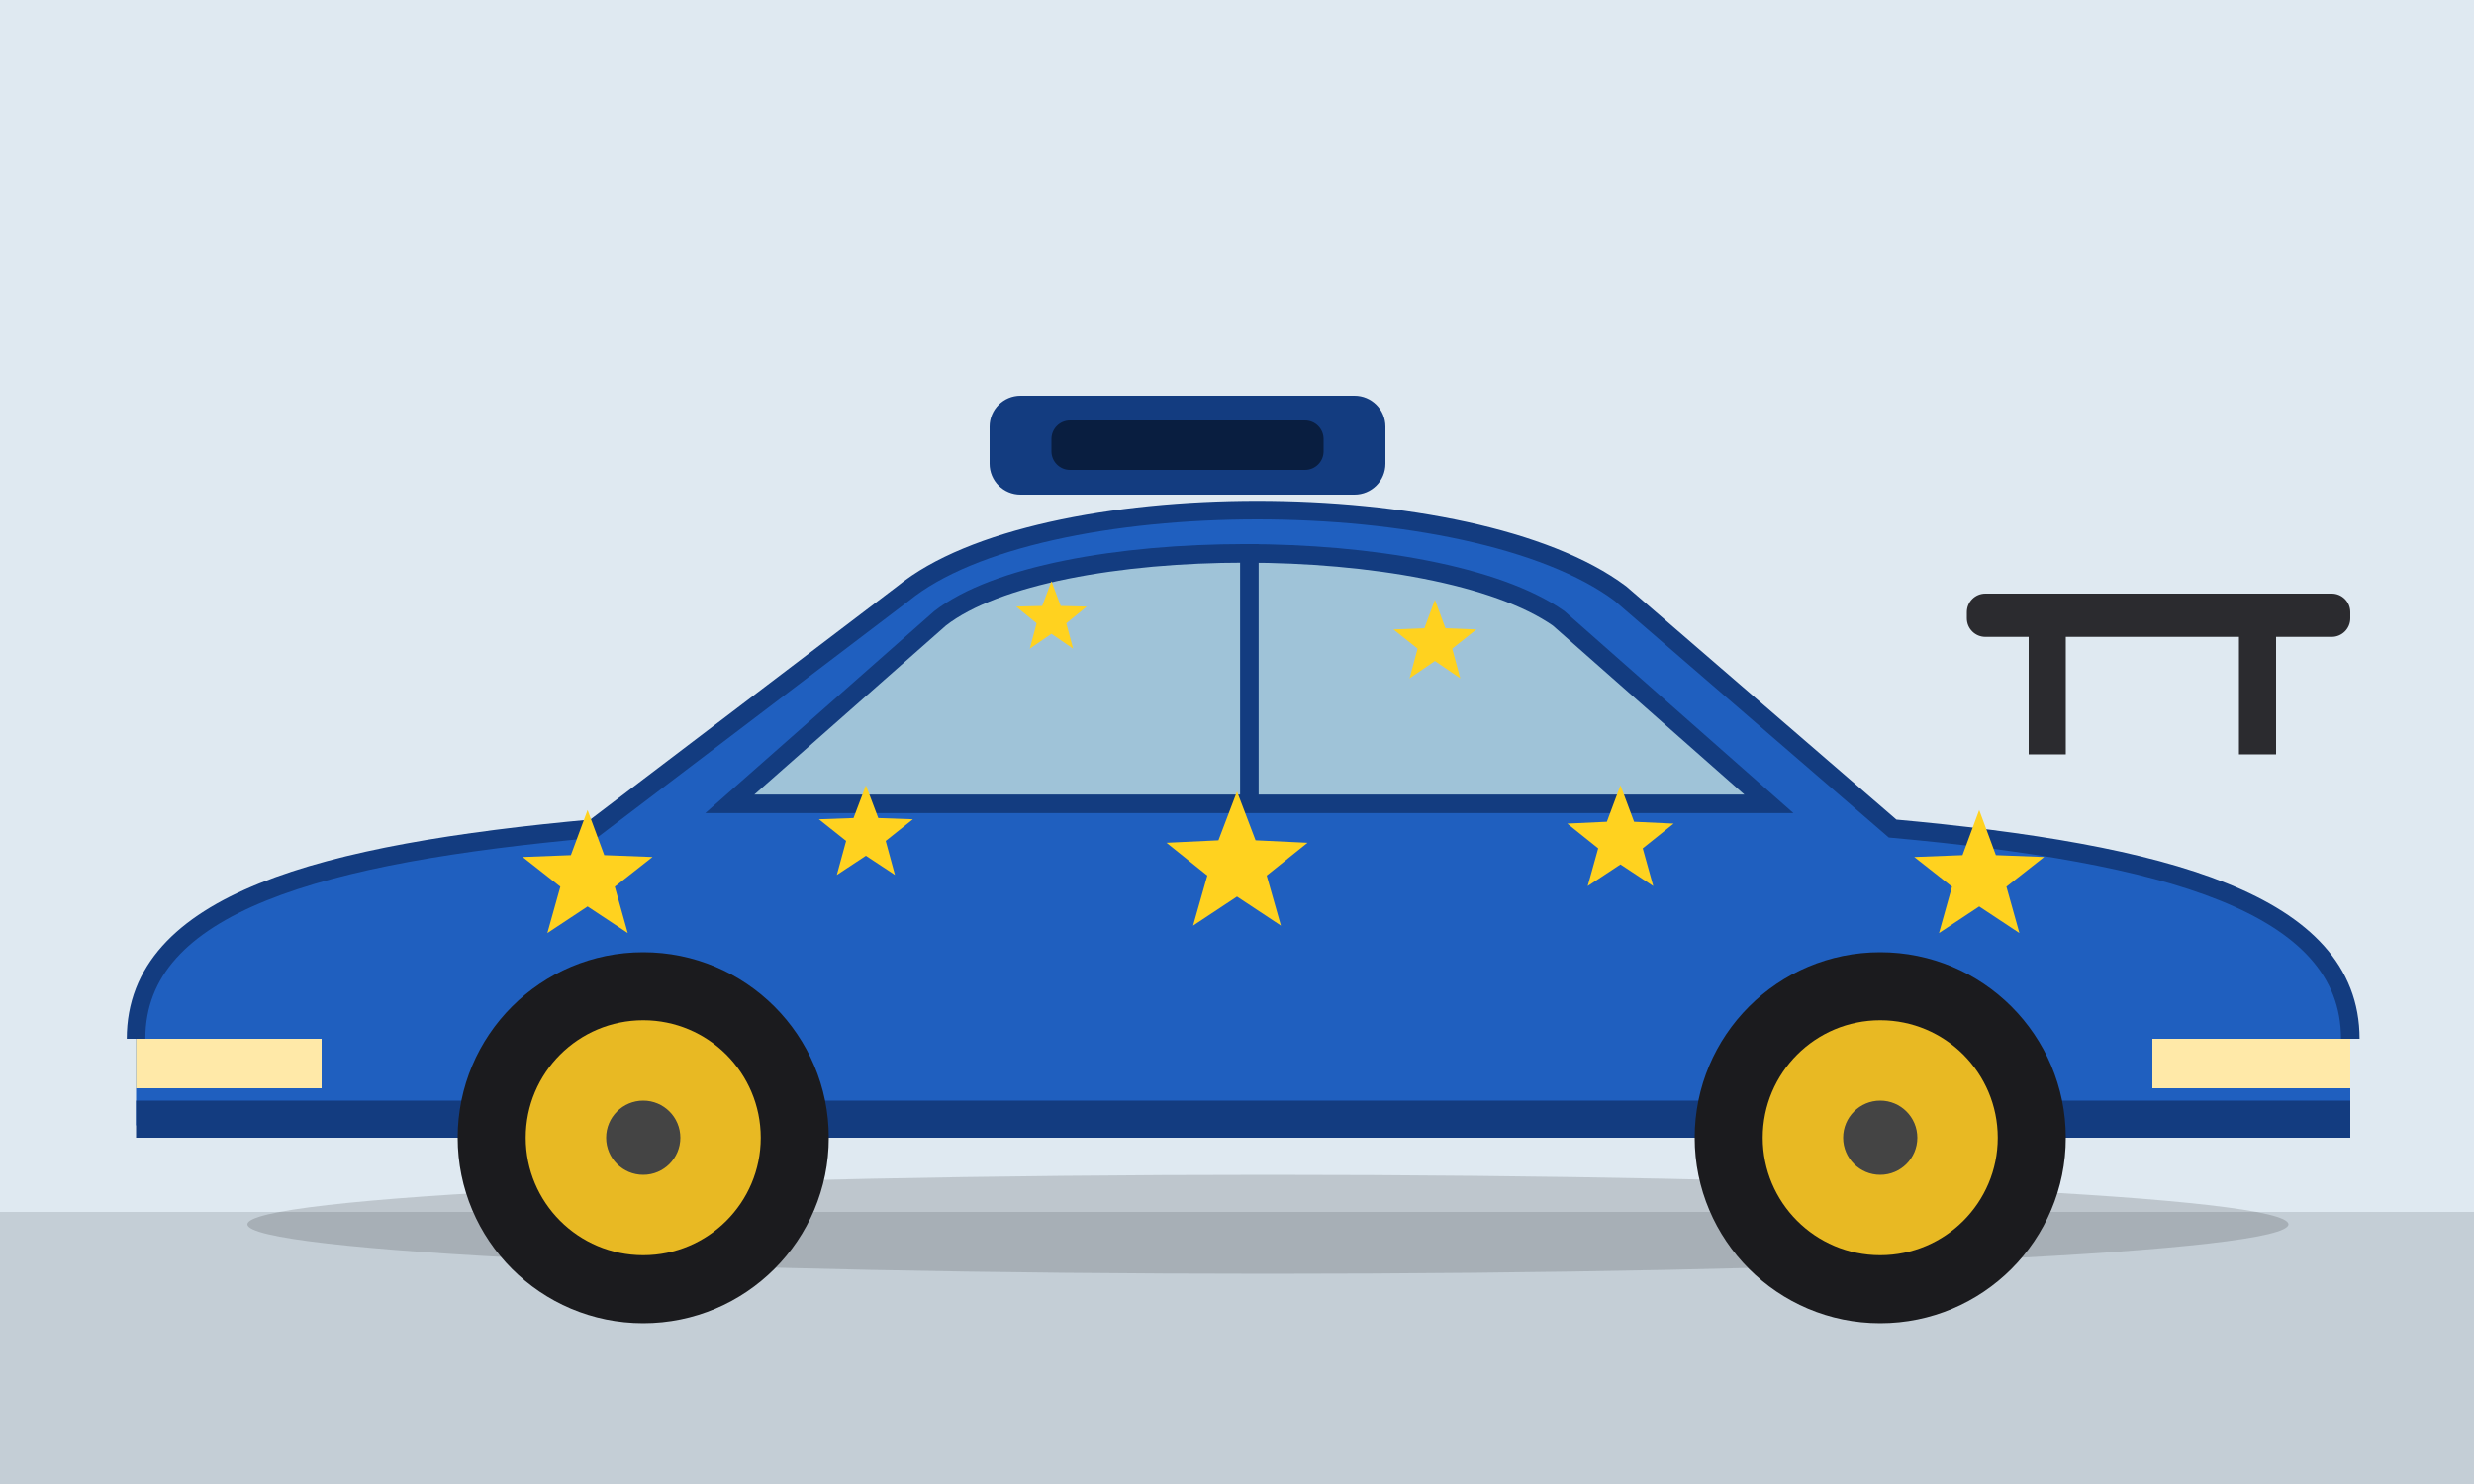
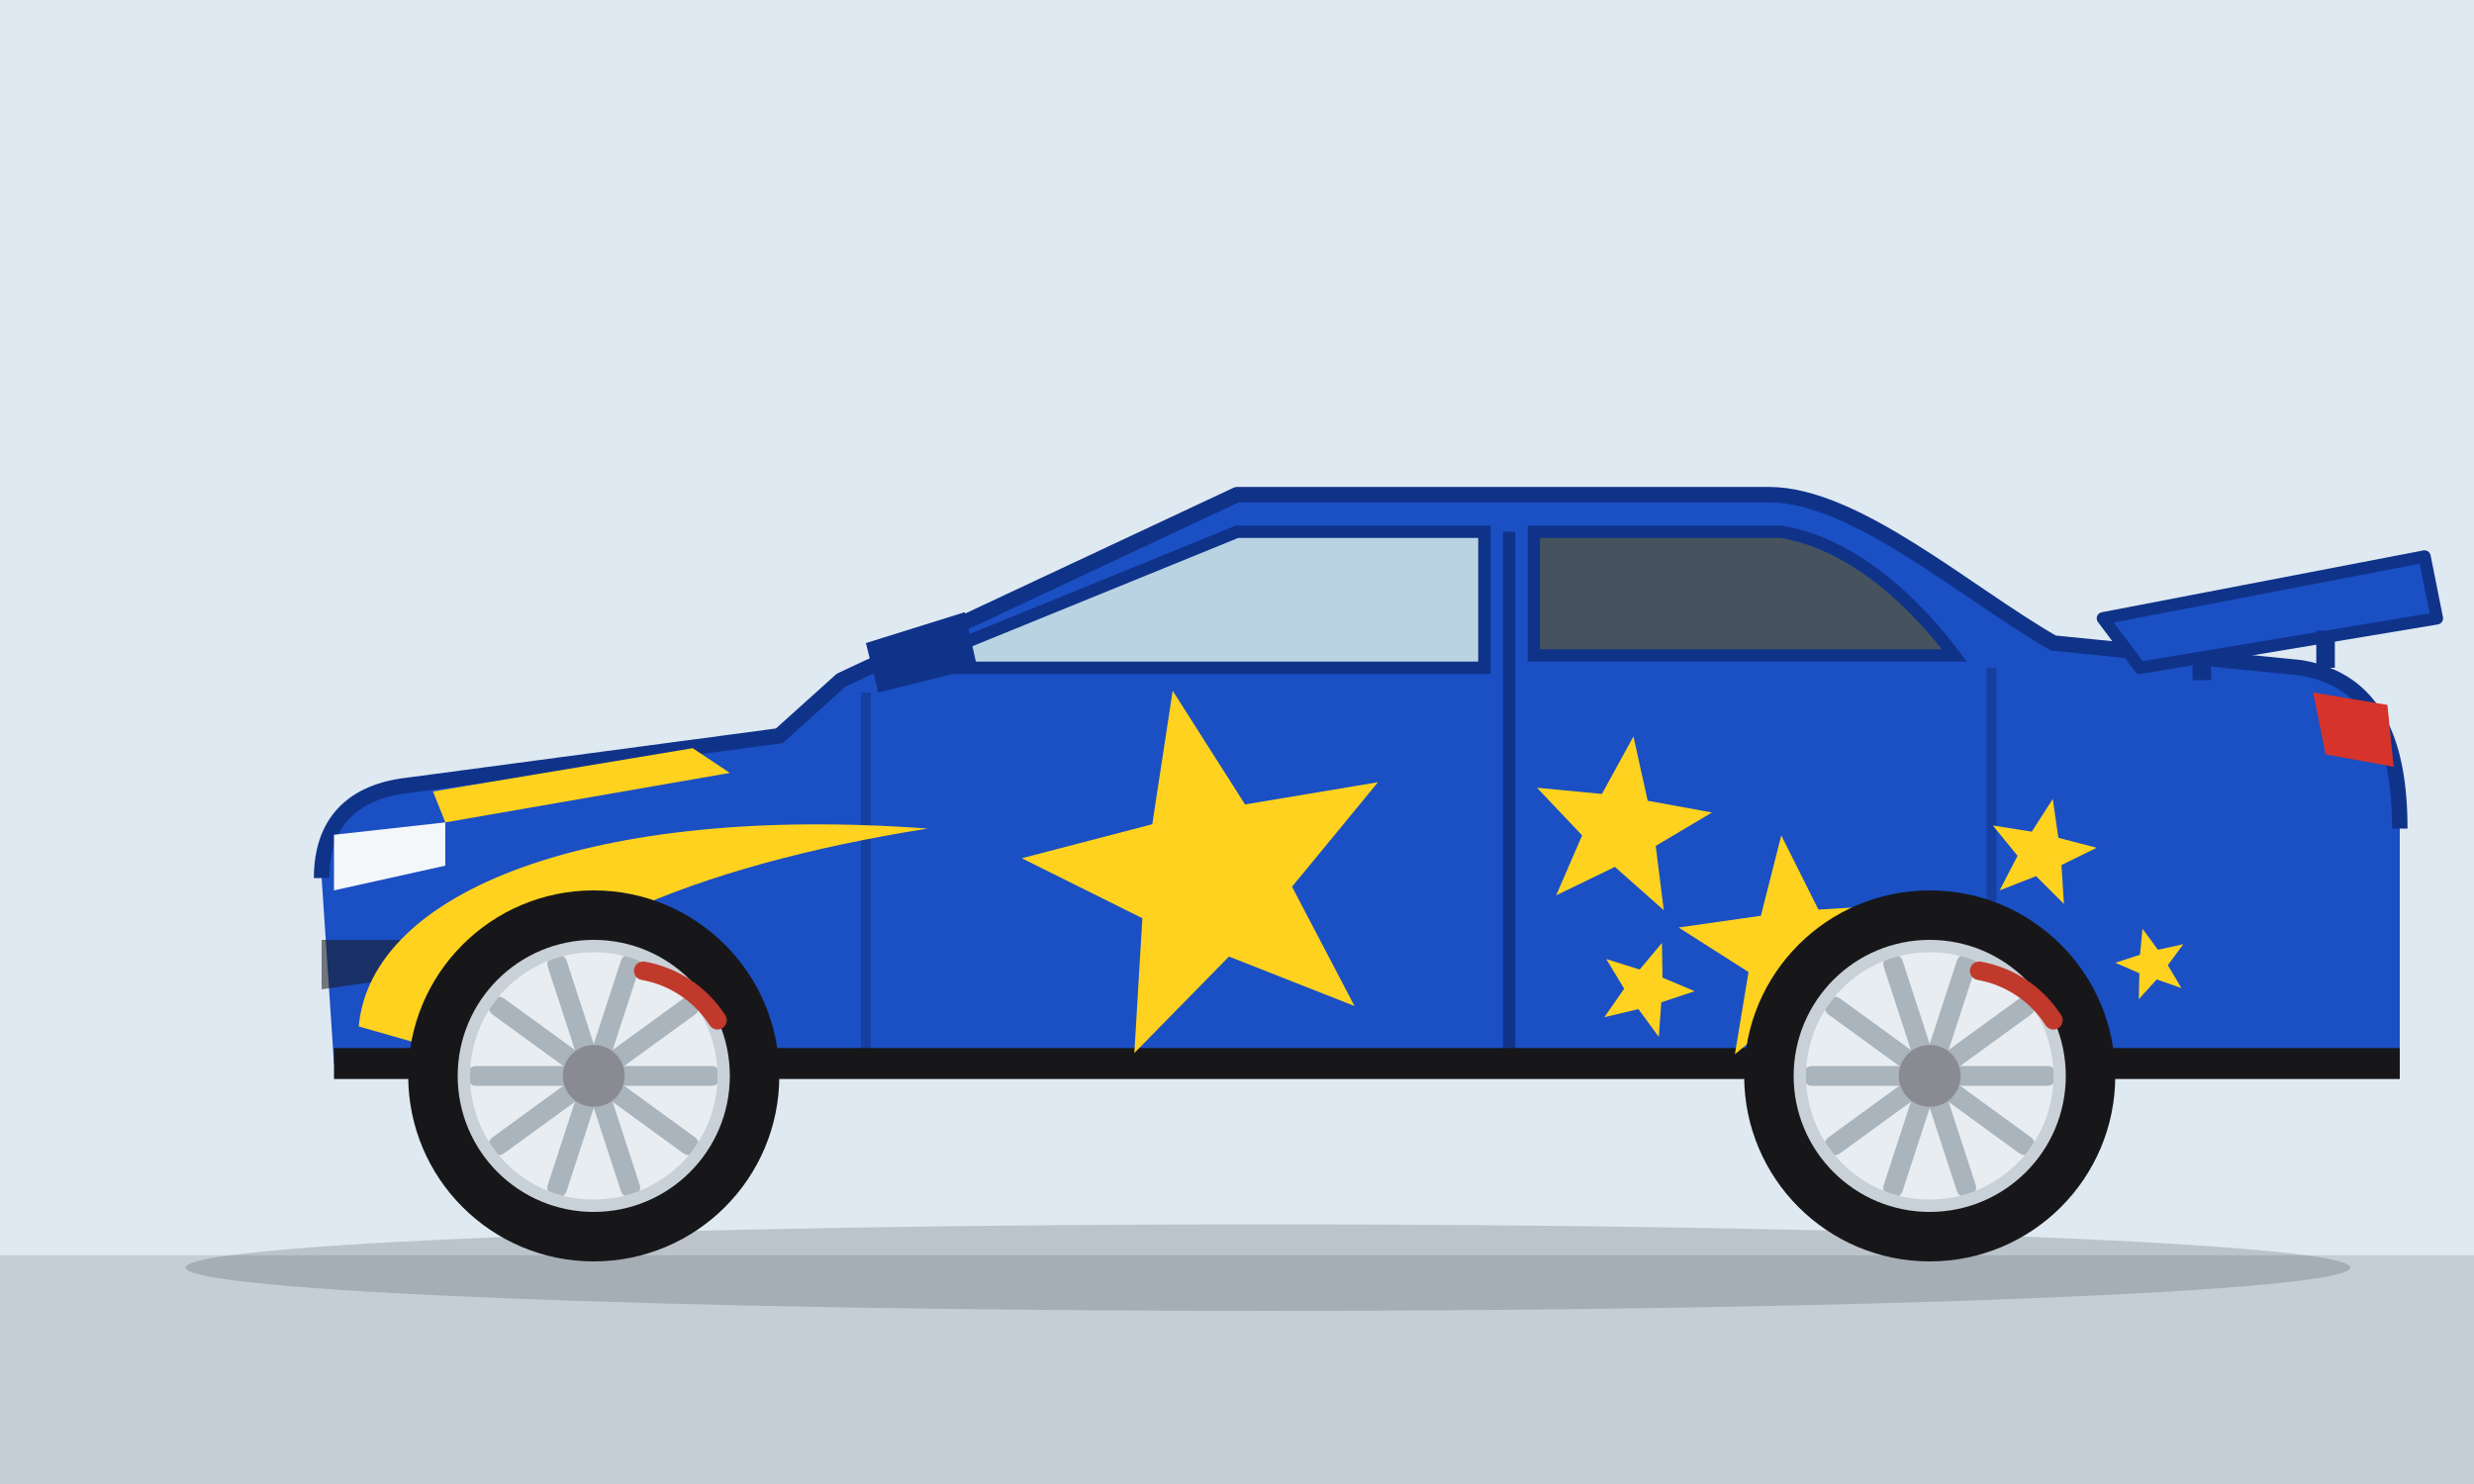
<svg xmlns="http://www.w3.org/2000/svg" viewBox="0 0 400 240" role="img">
  <rect width="400" height="240" fill="#dfe9f1" />
-   <rect y="196" width="400" height="44" fill="#c4ced6" />
-   <ellipse cx="205" cy="198" rx="165" ry="8" fill="#000" opacity=".15" />
-   <rect x="318" y="96" width="62" height="7" rx="3" fill="#2b2b2f" />
-   <rect x="328" y="100" width="6" height="22" fill="#2b2b2f" />
-   <rect x="362" y="100" width="6" height="22" fill="#2b2b2f" />
-   <path d="M22 168 C22 146 52 138 96 134 L146 96 C168 78 238 78 262 96 L306 134 C350 138 380 146 380 168 L380 182 L22 182 Z" fill="#1f5fbf" />
-   <path d="M22 168 C22 146 52 138 96 134 L146 96 C168 78 238 78 262 96 L306 134 C350 138 380 146 380 168" fill="none" stroke="#133c80" stroke-width="3" />
-   <path d="M118 130 L152 100 C170 86 232 86 252 100 L286 130 Z" fill="#9fc3d8" stroke="#133c80" stroke-width="3" />
-   <path d="M202 88 L202 130" stroke="#133c80" stroke-width="3" />
-   <rect x="160" y="64" width="64" height="16" rx="5" fill="#133c80" />
-   <rect x="170" y="68" width="44" height="8" rx="3" fill="#000" opacity=".5" />
-   <path d="M22 168 L22 176 L52 176 L52 168 Z M348 168 L348 176 L380 176 L380 168 Z" fill="#ffe9a8" />
-   <rect x="22" y="178" width="358" height="6" fill="#133c80" />
-   <polygon points="95.0,131.0 97.7,138.3 105.5,138.6 99.4,143.4 101.5,150.9 95.0,146.6 88.5,150.9 90.6,143.4 84.5,138.6 92.3,138.3" fill="#ffd21f" />
-   <polygon points="140.0,127.0 142.0,132.3 147.6,132.5 143.2,136.0 144.7,141.5 140.0,138.4 135.3,141.5 136.8,136.0 132.4,132.5 138.0,132.3" fill="#ffd21f" />
-   <polygon points="200.0,128.0 203.0,135.9 211.4,136.3 204.8,141.6 207.1,149.7 200.0,145.0 192.9,149.7 195.2,141.6 188.6,136.3 197.0,135.9" fill="#ffd21f" />
-   <polygon points="262.0,127.0 264.2,132.9 270.6,133.2 265.6,137.2 267.3,143.3 262.0,139.8 256.7,143.3 258.4,137.2 253.4,133.2 259.8,132.9" fill="#ffd21f" />
-   <polygon points="320.0,131.0 322.7,138.3 330.5,138.6 324.4,143.4 326.5,150.9 320.0,146.6 313.5,150.9 315.6,143.4 309.5,138.6 317.3,138.3" fill="#ffd21f" />
-   <polygon points="232.0,97.0 233.7,101.6 238.7,101.8 234.8,104.9 236.1,109.7 232.0,106.9 227.9,109.7 229.2,104.9 225.3,101.8 230.3,101.6" fill="#ffd21f" />
-   <polygon points="170.0,94.0 171.5,98.0 175.7,98.1 172.4,100.8 173.5,104.9 170.0,102.5 166.5,104.9 167.6,100.8 164.3,98.1 168.5,98.0" fill="#ffd21f" />
+   <rect y="203" width="400" height="37" fill="#c4ced6" />
+   <ellipse cx="205" cy="205" rx="175" ry="7" fill="#000" opacity=".16" />
  <g>
-     <circle cx="104" cy="184" r="30" fill="#1b1b1e" />
-     <circle cx="104" cy="184" r="19" fill="#e8b923" />
-     <circle cx="104" cy="184" r="6" fill="#444" />
-     <circle cx="304" cy="184" r="30" fill="#1b1b1e" />
-     <circle cx="304" cy="184" r="19" fill="#e8b923" />
-     <circle cx="304" cy="184" r="6" fill="#444" />
+     <path d="M54 172 L52 142 C52 133 57 128 66 127 L126 119 L136 110 L200 80 L286 80 C300 80 318 96 332 104 L372 108 C384 110 388 120 388 134 L388 172 Z" fill="#1b4fc4" />
+     <path d="M52 142 C52 133 57 128 66 127 L126 119 L136 110 L200 80 L286 80 C300 80 318 96 332 104 L372 108 C384 110 388 120 388 134" fill="none" stroke="#10338a" stroke-width="2.5" stroke-linejoin="round" />
+     <path d="M146 108 L200 86 L240 86 L240 108 Z" fill="#b9d3e2" stroke="#10338a" stroke-width="2" />
+     <path d="M248 86 L288 86 C300 88 310 98 316 106 L248 106 Z" fill="#46535f" stroke="#10338a" stroke-width="2" />
+     <path d="M244 86 L244 172" stroke="#10338a" stroke-width="2" />
+     <path d="M140 112 L140 172" stroke="#10338a" stroke-width="1.6" opacity=".6" />
+     <path d="M322 108 L322 172" stroke="#10338a" stroke-width="1.6" opacity=".6" />
+     <path d="M54 135 L72 133 L72 140 L54 144 Z" fill="#f4f7fa" />
+     <path d="M52 152 L66 152 L66 158 L52 160 Z" fill="#17171a" opacity=".55" />
+     <path d="M374 112 L386 114 L387 124 L376 122 Z" fill="#d6332b" />
+     <path d="M140 104 L156 99 L158 108 L142 112 Z" fill="#10338a" />
+     <path d="M340 100 L392 90 L394 100 L346 108 Z" fill="#1b4fc4" stroke="#10338a" stroke-width="2" stroke-linejoin="round" />
+     <path d="M356 106 L356 110 M376 102 L376 108" stroke="#10338a" stroke-width="3" />
+     <path d="M54 172 L388 172" stroke="#17171a" stroke-width="5" />
+     <path d="M58 166 C60 144 96 130 150 134 C112 140 84 152 72 170 Z" fill="#ffd21f" />
+     <path d="M70 128 L112 121 L118 125 L72 133 Z" fill="#ffd21f" />
+     <polygon points="189.6,111.7 201.3,130.1 222.8,126.5 208.9,143.4 219.0,162.7 198.7,154.7 183.4,170.3 184.7,148.5 165.2,138.8 186.3,133.3" fill="#ffd21f" />
+     <polygon points="264.1,119.1 266.4,129.5 276.8,131.4 267.7,136.8 269.0,147.2 261.1,140.2 251.6,144.8 255.8,135.1 248.5,127.4 259.0,128.4" fill="#ffd21f" />
+     <polygon points="288.0,135.1 294.0,147.1 307.4,146.3 297.8,155.7 302.7,168.1 290.8,161.9 280.5,170.5 282.7,157.2 271.4,150.0 284.7,148.1" fill="#ffd21f" />
+     <polygon points="268.7,152.5 268.8,158.1 274.0,160.3 268.6,162.1 268.2,167.7 264.9,163.2 259.4,164.5 262.6,159.9 259.7,155.1 265.1,156.8" fill="#ffd21f" />
+     <polygon points="331.9,129.2 332.8,135.5 339.0,137.1 333.3,139.9 333.7,146.2 329.2,141.7 323.3,144.0 326.2,138.4 322.2,133.5 328.5,134.5" fill="#ffd21f" />
+     <polygon points="346.4,150.2 348.9,153.6 353.0,152.7 350.5,156.1 352.7,159.8 348.7,158.4 345.8,161.6 345.9,157.4 342.0,155.7 346.0,154.4" fill="#ffd21f" />
+     <circle cx="96" cy="174" r="30" fill="#17171a" />
+     <circle cx="96" cy="174" r="21" fill="#e8edf1" />
+     <path d="M96 174 L115.0 174.0" stroke="#aab4bd" stroke-width="3.2" stroke-linecap="round" />
+     <path d="M96 174 L111.4 185.2" stroke="#aab4bd" stroke-width="3.2" stroke-linecap="round" />
+     <path d="M96 174 L101.9 192.1" stroke="#aab4bd" stroke-width="3.2" stroke-linecap="round" />
+     <path d="M96 174 L90.1 192.1" stroke="#aab4bd" stroke-width="3.2" stroke-linecap="round" />
+     <path d="M96 174 L80.6 185.2" stroke="#aab4bd" stroke-width="3.2" stroke-linecap="round" />
+     <path d="M96 174 L77.0 174.0" stroke="#aab4bd" stroke-width="3.2" stroke-linecap="round" />
+     <path d="M96 174 L80.6 162.8" stroke="#aab4bd" stroke-width="3.2" stroke-linecap="round" />
+     <path d="M96 174 L90.1 155.9" stroke="#aab4bd" stroke-width="3.2" stroke-linecap="round" />
+     <path d="M96 174 L101.9 155.9" stroke="#aab4bd" stroke-width="3.2" stroke-linecap="round" />
+     <path d="M96 174 L111.4 162.8" stroke="#aab4bd" stroke-width="3.2" stroke-linecap="round" />
+     <circle cx="96" cy="174" r="21" fill="none" stroke="#c9d1d8" stroke-width="2" />
+     <circle cx="96" cy="174" r="5" fill="#8a8a92" />
+     <path d="M104 157 a18 18 0 0 1 12 8" stroke="#c0392b" stroke-width="3" fill="none" stroke-linecap="round" />
+     <circle cx="312" cy="174" r="30" fill="#17171a" />
+     <circle cx="312" cy="174" r="21" fill="#e8edf1" />
+     <path d="M312 174 L331.0 174.0" stroke="#aab4bd" stroke-width="3.2" stroke-linecap="round" />
+     <path d="M312 174 L327.4 185.2" stroke="#aab4bd" stroke-width="3.2" stroke-linecap="round" />
+     <path d="M312 174 L317.9 192.1" stroke="#aab4bd" stroke-width="3.2" stroke-linecap="round" />
+     <path d="M312 174 L306.1 192.1" stroke="#aab4bd" stroke-width="3.2" stroke-linecap="round" />
+     <path d="M312 174 L296.6 185.2" stroke="#aab4bd" stroke-width="3.2" stroke-linecap="round" />
+     <path d="M312 174 L293.0 174.0" stroke="#aab4bd" stroke-width="3.2" stroke-linecap="round" />
+     <path d="M312 174 L296.6 162.8" stroke="#aab4bd" stroke-width="3.2" stroke-linecap="round" />
+     <path d="M312 174 L306.1 155.9" stroke="#aab4bd" stroke-width="3.2" stroke-linecap="round" />
+     <path d="M312 174 L317.9 155.9" stroke="#aab4bd" stroke-width="3.2" stroke-linecap="round" />
+     <path d="M312 174 L327.4 162.8" stroke="#aab4bd" stroke-width="3.2" stroke-linecap="round" />
+     <circle cx="312" cy="174" r="21" fill="none" stroke="#c9d1d8" stroke-width="2" />
+     <circle cx="312" cy="174" r="5" fill="#8a8a92" />
+     <path d="M320 157 a18 18 0 0 1 12 8" stroke="#c0392b" stroke-width="3" fill="none" stroke-linecap="round" />
  </g>
</svg>
